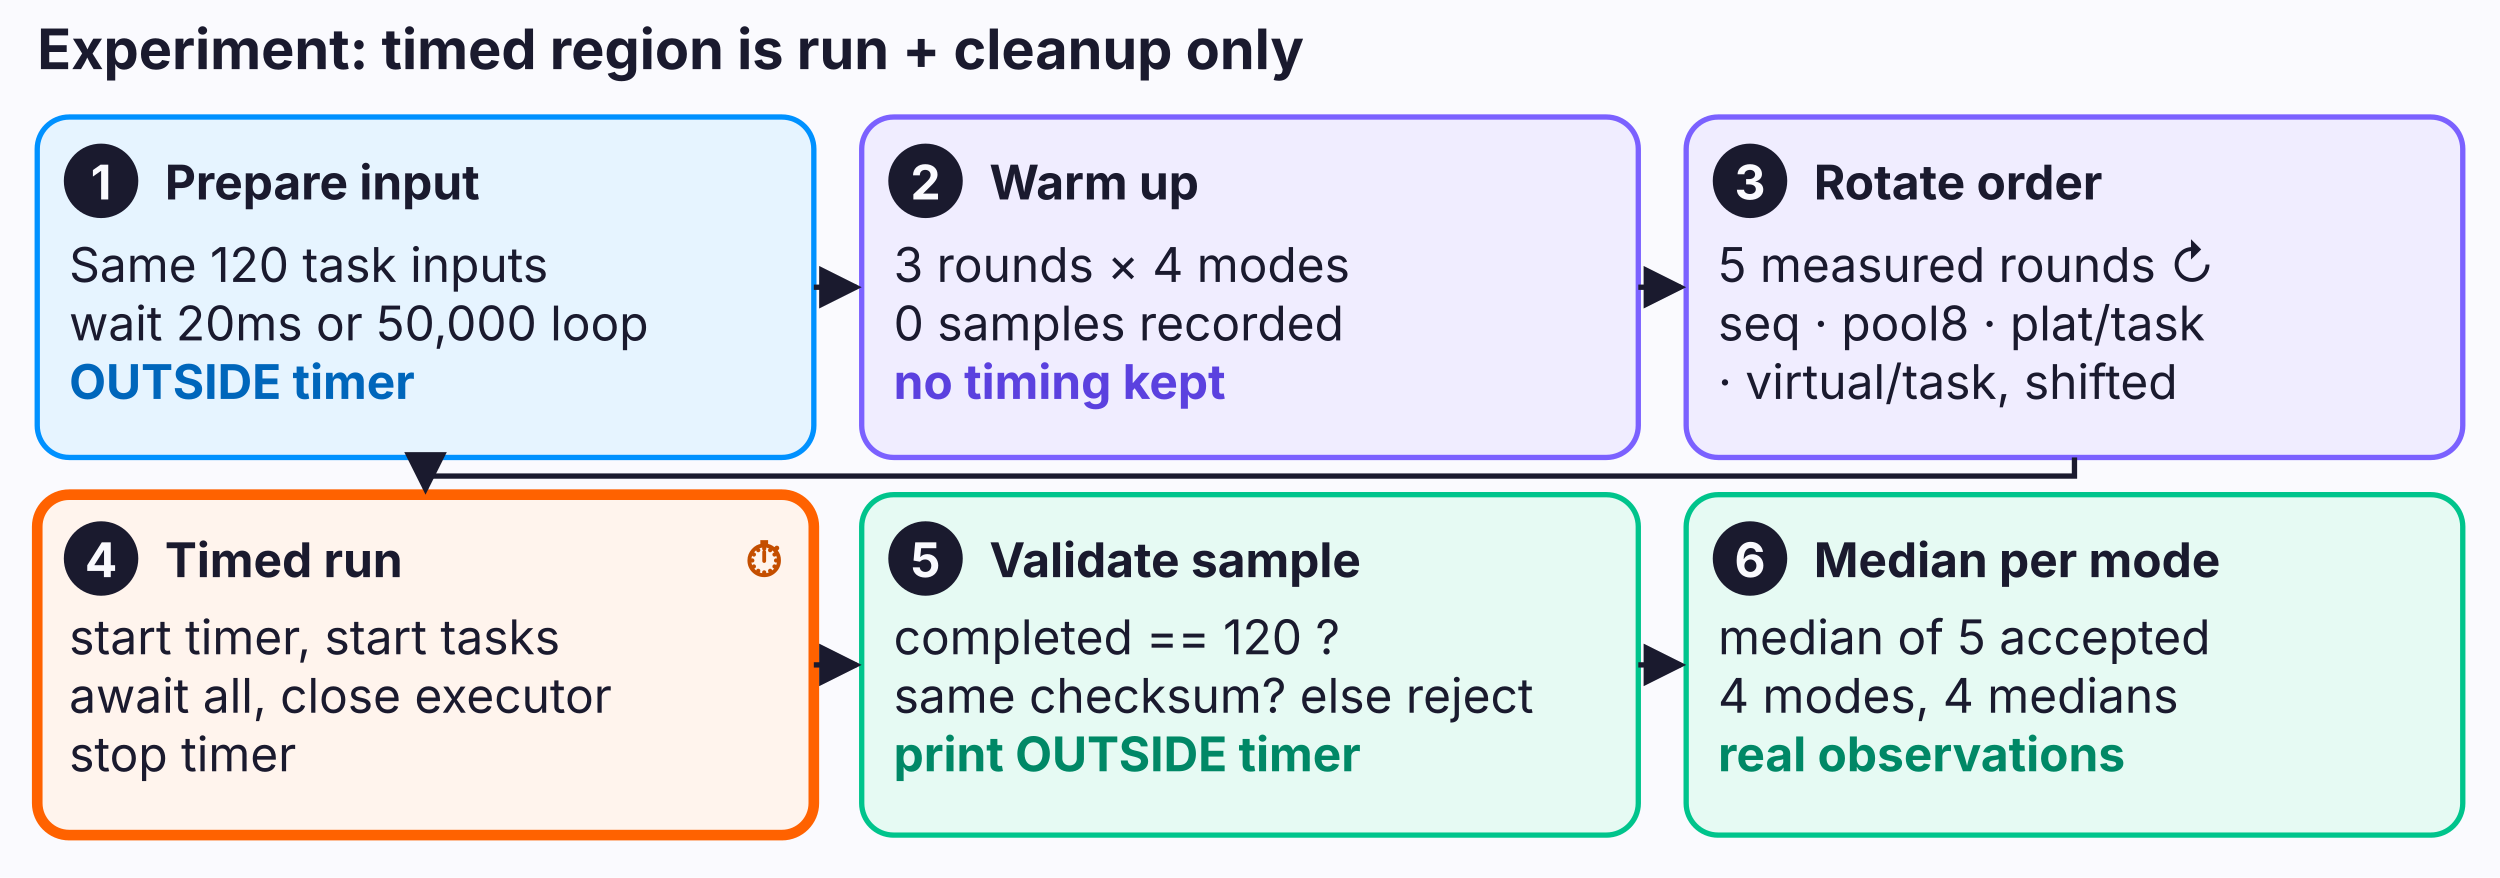
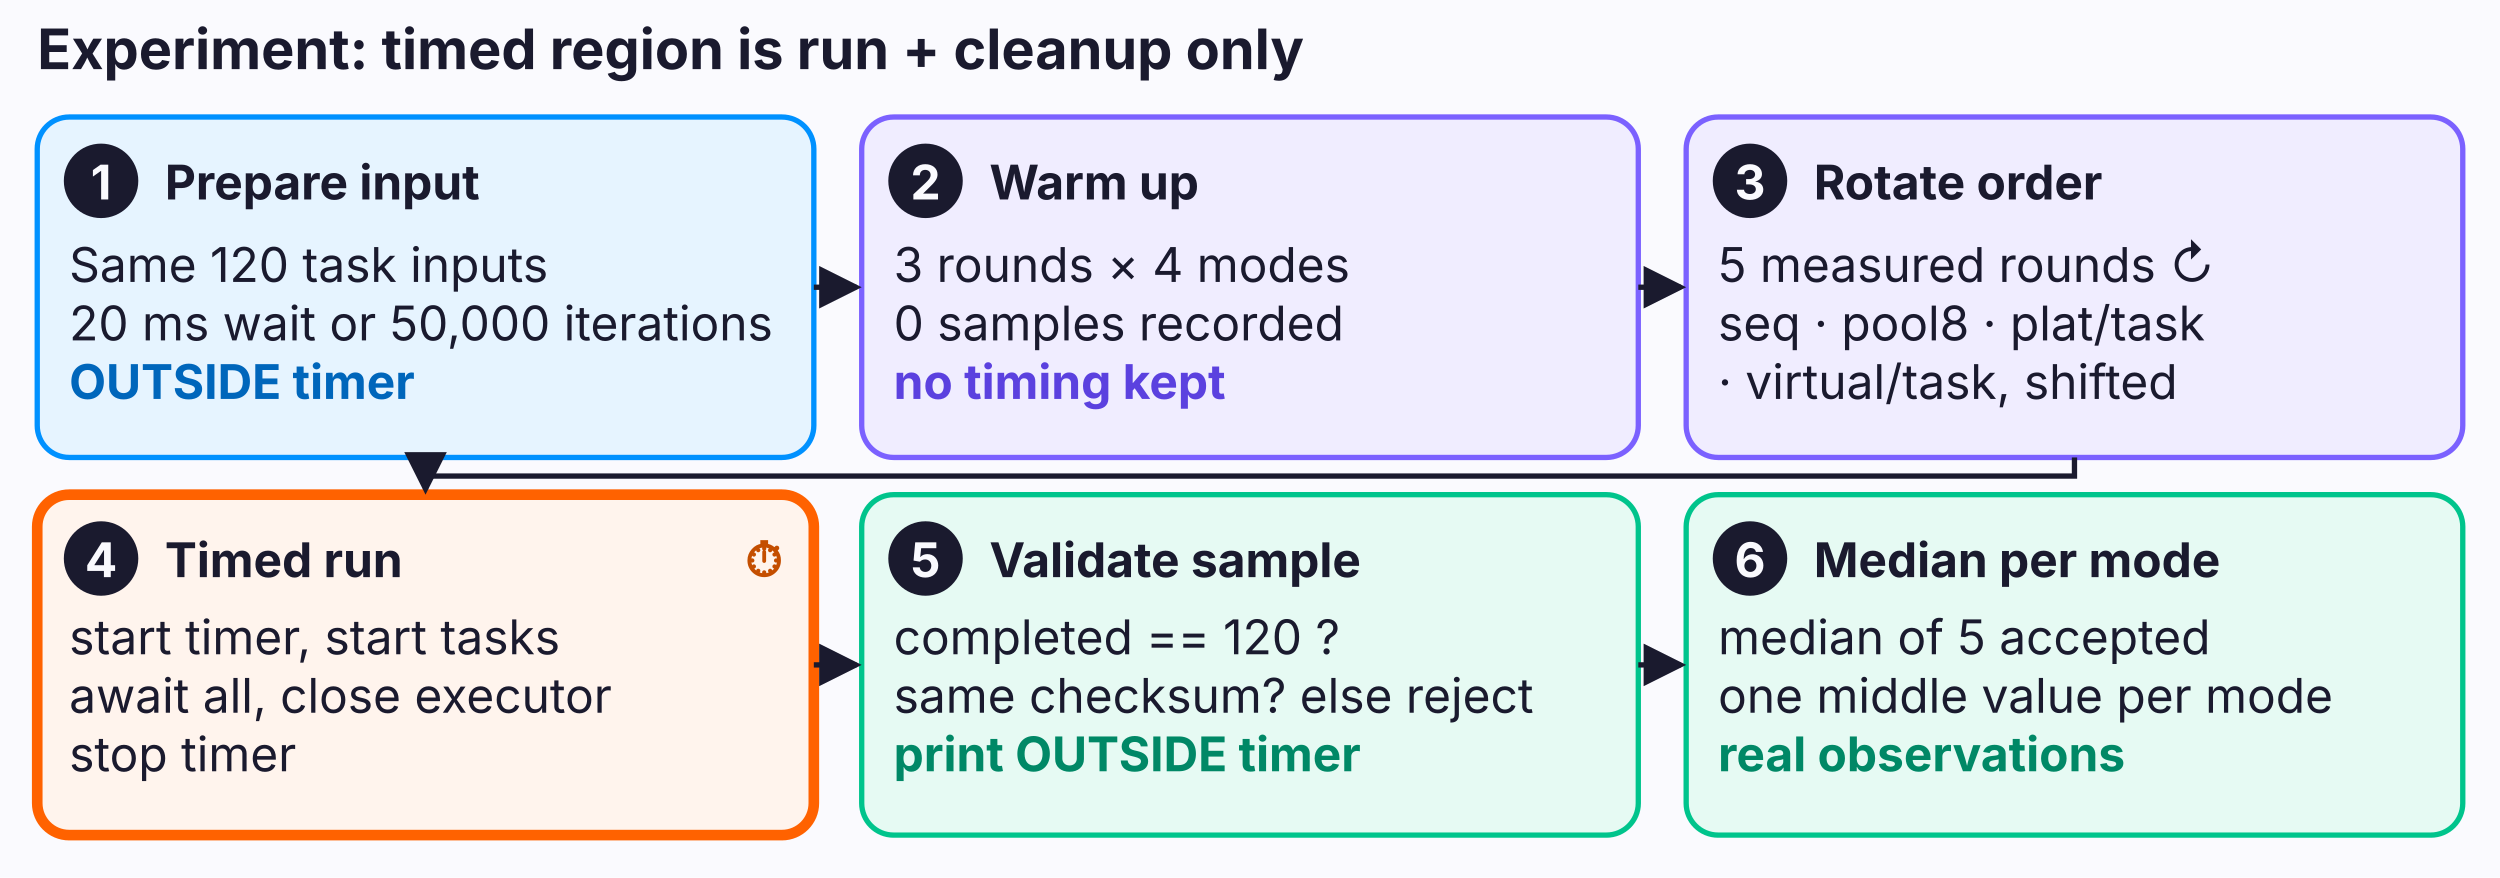
<svg xmlns="http://www.w3.org/2000/svg" viewBox="0 0 940 330" role="img" aria-label="Six-step experiment pipeline: prepare 120 tasks outside the timer, warm up, rotate mode order over five rounds, time execution plus cleanup, validate count and checksum before accepting, then take medians." font-family="Inter,sans-serif">
  <defs>
    <marker id="experiment-ar-pjava02" markerWidth="8" markerHeight="8" refX="7" refY="4" orient="auto">
      <path d="M0 0L8 4L0 8z" fill="#1A1A2E" />
    </marker>
  </defs>
  <rect width="940" height="330" fill="#FAFAFE" />
  <text x="14" y="26" font-size="21" font-weight="700" fill="#1A1A2E">Experiment: timed region is run + cleanup only</text>
  <g fill="#1A1A2E" font-size="18">
    <rect x="14" y="44" width="292" height="128" rx="12" fill="#E6F4FF" stroke="#0091FF" stroke-width="2" />
    <circle cx="38" cy="68" r="14" fill="#1A1A2E" />
    <text x="38" y="75" text-anchor="middle" font-weight="700" fill="#FAFAFE">1</text>
    <text x="62" y="75" font-weight="700">Prepare input</text>
    <text x="26" y="106">Same 120 task inputs</text>
-     <text x="26" y="128">wait 20ms or 50,000 loop</text>
+     <text x="26" y="128">20 ms wait or 50,000 iterations</text>
    <text x="26" y="150" font-weight="700" fill="#0066BB">OUTSIDE timer</text>
    <rect x="324" y="44" width="292" height="128" rx="12" fill="#F0EDFF" stroke="#7B61FF" stroke-width="2" />
    <circle cx="348" cy="68" r="14" fill="#1A1A2E" />
    <text x="348" y="75" text-anchor="middle" font-weight="700" fill="#FAFAFE">2</text>
    <text x="372" y="75" font-weight="700">Warm up</text>
    <text x="336" y="106">3 rounds × 4 modes</text>
    <text x="336" y="128">0 samples recorded</text>
    <text x="336" y="150" fill="#5B41DF" font-weight="700">no timing kept</text>
    <rect x="634" y="44" width="292" height="128" rx="12" fill="#F0EDFF" stroke="#7B61FF" stroke-width="2" />
    <circle cx="658" cy="68" r="14" fill="#1A1A2E" />
    <text x="658" y="75" text-anchor="middle" font-weight="700" fill="#FAFAFE">3</text>
    <text x="682" y="75" font-weight="700">Rotate order</text>
    <text x="646" y="106">5 measured rounds ↻</text>
    <text x="646" y="128">seq · pool8 · plat/task</text>
    <text x="646" y="150">· virtual/task, shifted</text>
    <rect x="14" y="186" width="292" height="128" rx="12" fill="#FFF4ED" stroke="#FF6200" stroke-width="4" />
    <circle cx="38" cy="210" r="14" fill="#1A1A2E" />
    <text x="38" y="217" text-anchor="middle" font-weight="700" fill="#FAFAFE">4</text>
    <text x="62" y="217" font-weight="700">Timed run</text>
    <text x="26" y="246">start timer, start tasks</text>
    <text x="26" y="268">await all, close executor</text>
    <text x="26" y="290">stop timer</text>
    <text x="294" y="217" text-anchor="end" font-weight="700" fill="#C44E00">⏱</text>
    <rect x="324" y="186" width="292" height="128" rx="12" fill="#E6FAF3" stroke="#00C48C" stroke-width="2" />
    <circle cx="348" cy="210" r="14" fill="#1A1A2E" />
    <text x="348" y="217" text-anchor="middle" font-weight="700" fill="#FAFAFE">5</text>
    <text x="372" y="217" font-weight="700">Validate sample</text>
    <text x="336" y="246">completed == 120 ?</text>
    <text x="336" y="268">same checksum? else reject</text>
    <text x="336" y="290" fill="#008866" font-weight="700">print OUTSIDE timer</text>
    <rect x="634" y="186" width="292" height="128" rx="12" fill="#E6FAF3" stroke="#00C48C" stroke-width="2" />
    <circle cx="658" cy="210" r="14" fill="#1A1A2E" />
    <text x="658" y="217" text-anchor="middle" font-weight="700" fill="#FAFAFE">6</text>
    <text x="682" y="217" font-weight="700">Median per mode</text>
    <text x="646" y="246">median of 5 accepted</text>
-     <text x="646" y="268">4 modes, 4 medians</text>
+     <text x="646" y="268">one middle value per mode</text>
    <text x="646" y="290" fill="#008866" font-weight="700">real observations</text>
  </g>
  <g stroke="#1A1A2E" stroke-width="2" fill="none" marker-end="url(#experiment-ar-pjava02)">
    <path d="M306 108H322" />
    <path d="M616 108H632" />
    <path d="M780 172V179H160V184" />
    <path d="M306 250H322" />
    <path d="M616 250H632" />
  </g>
</svg>
